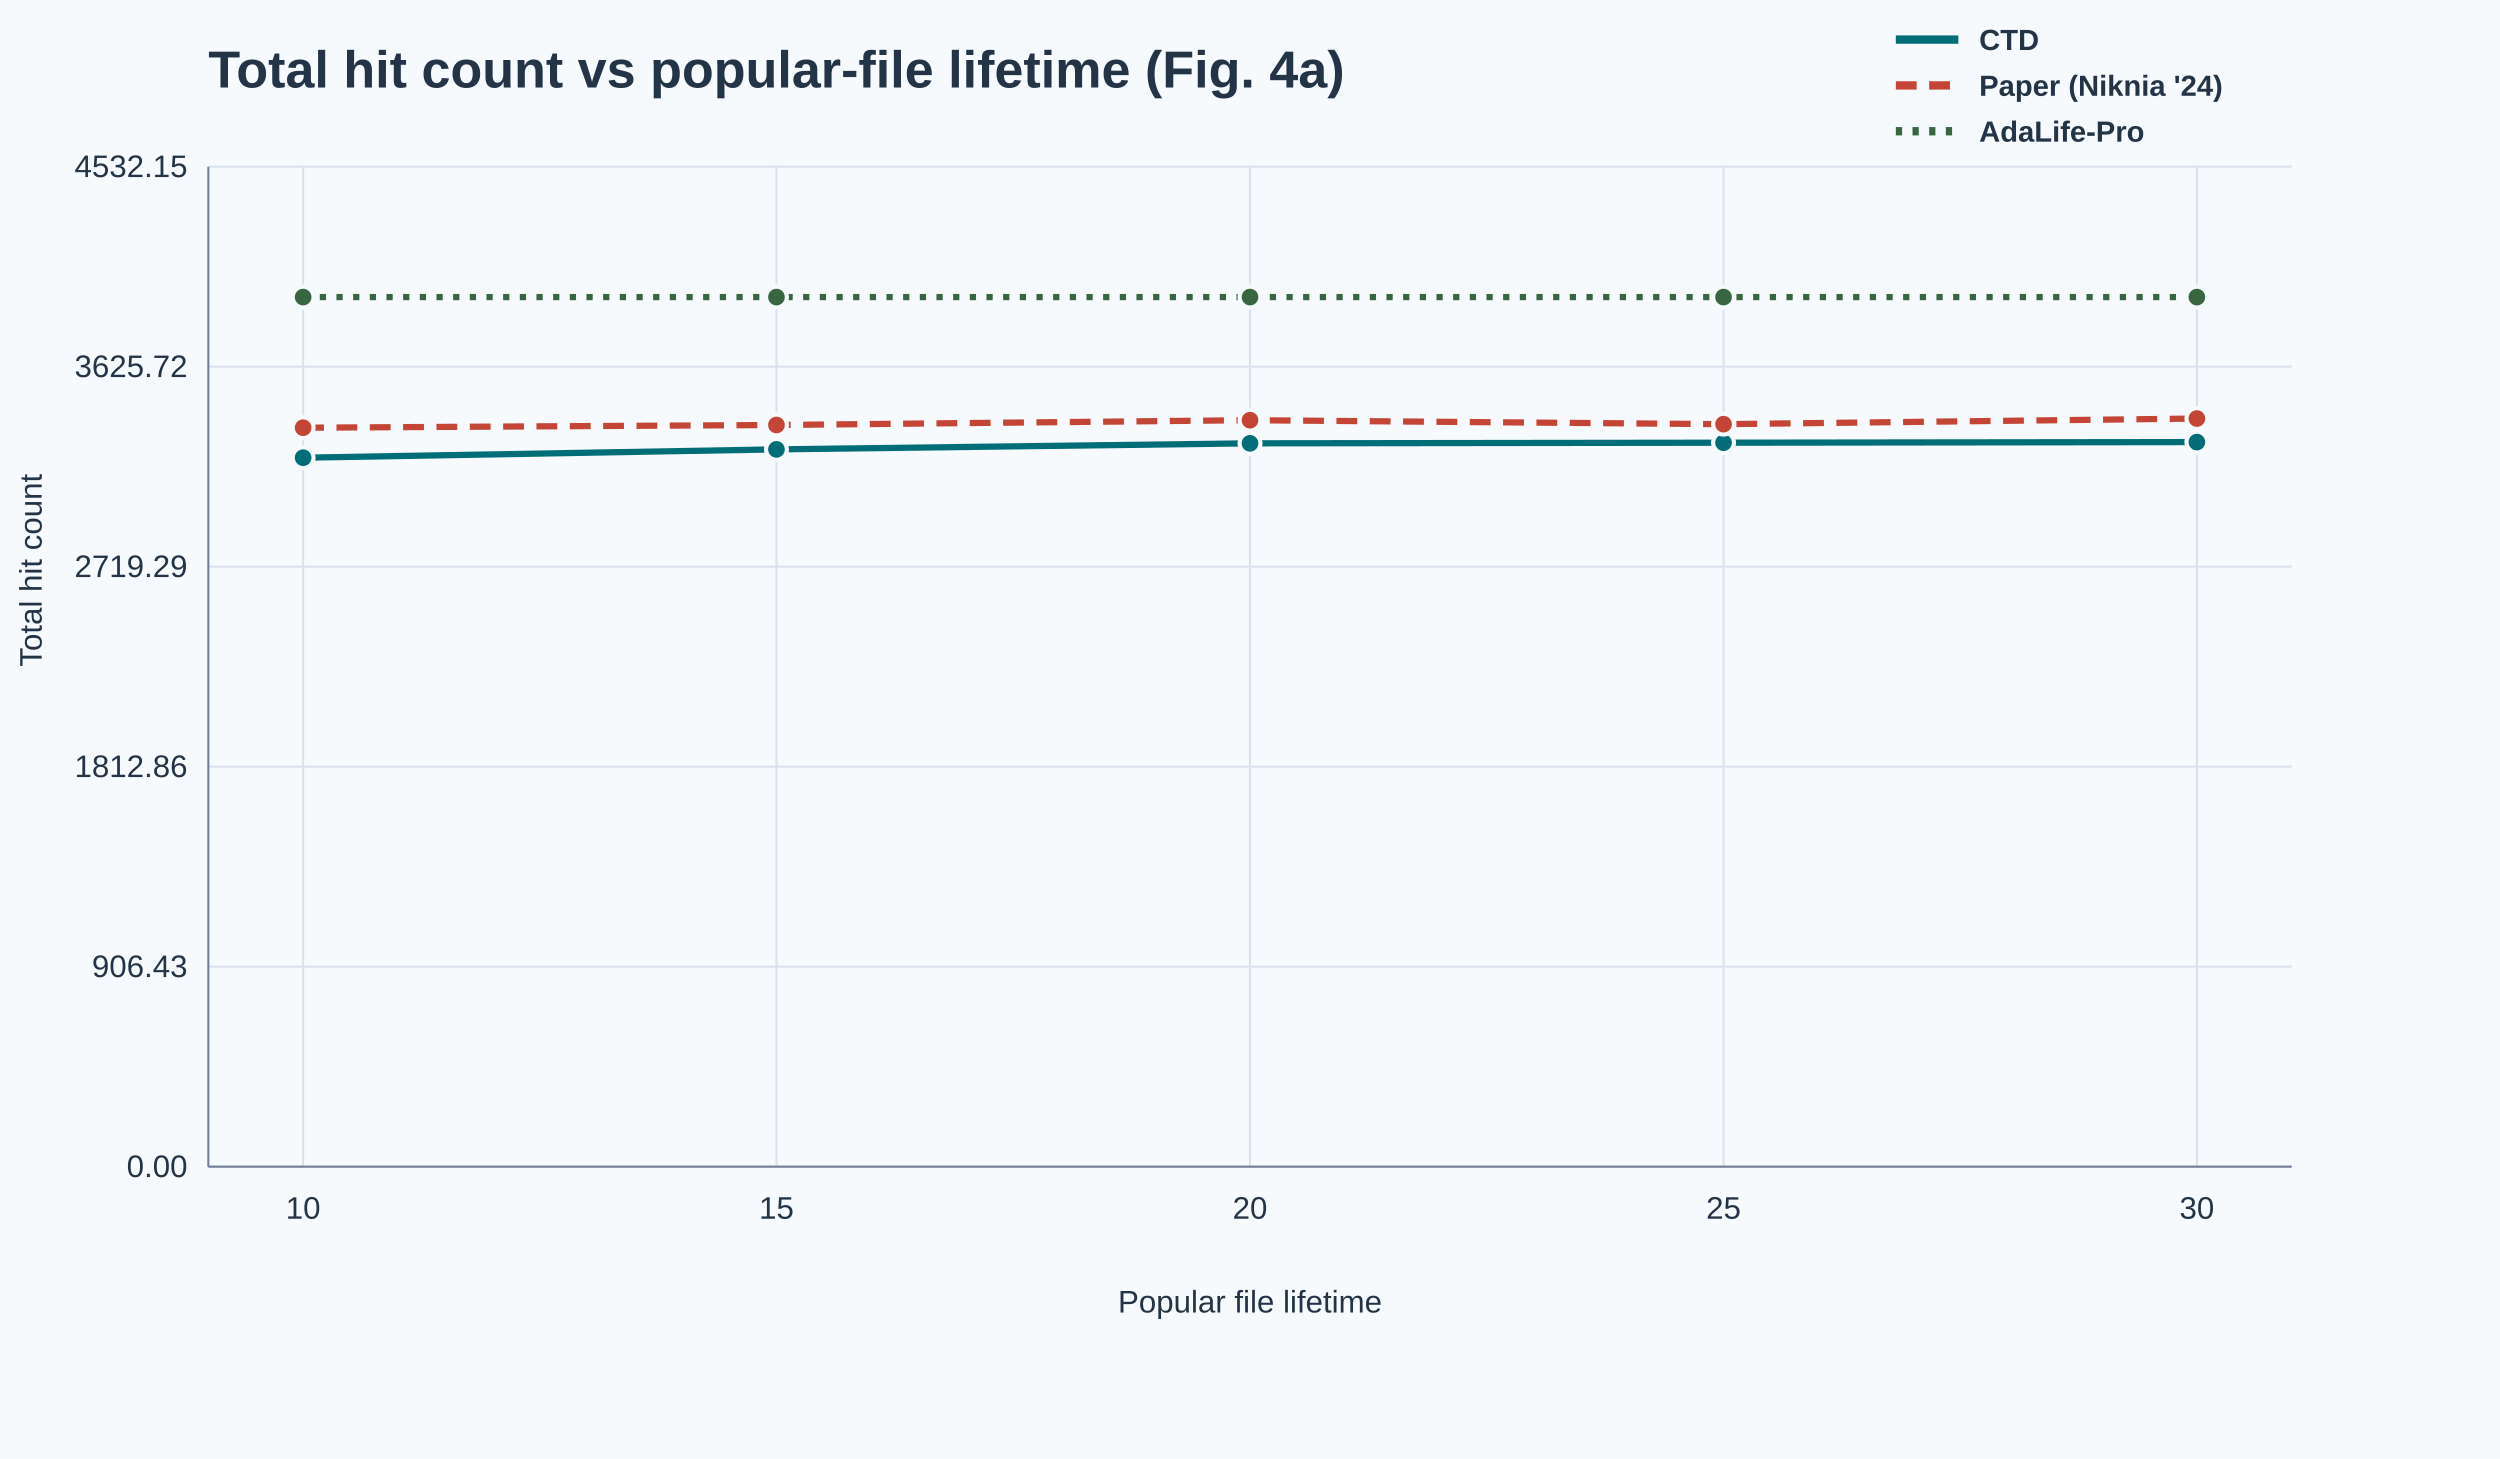
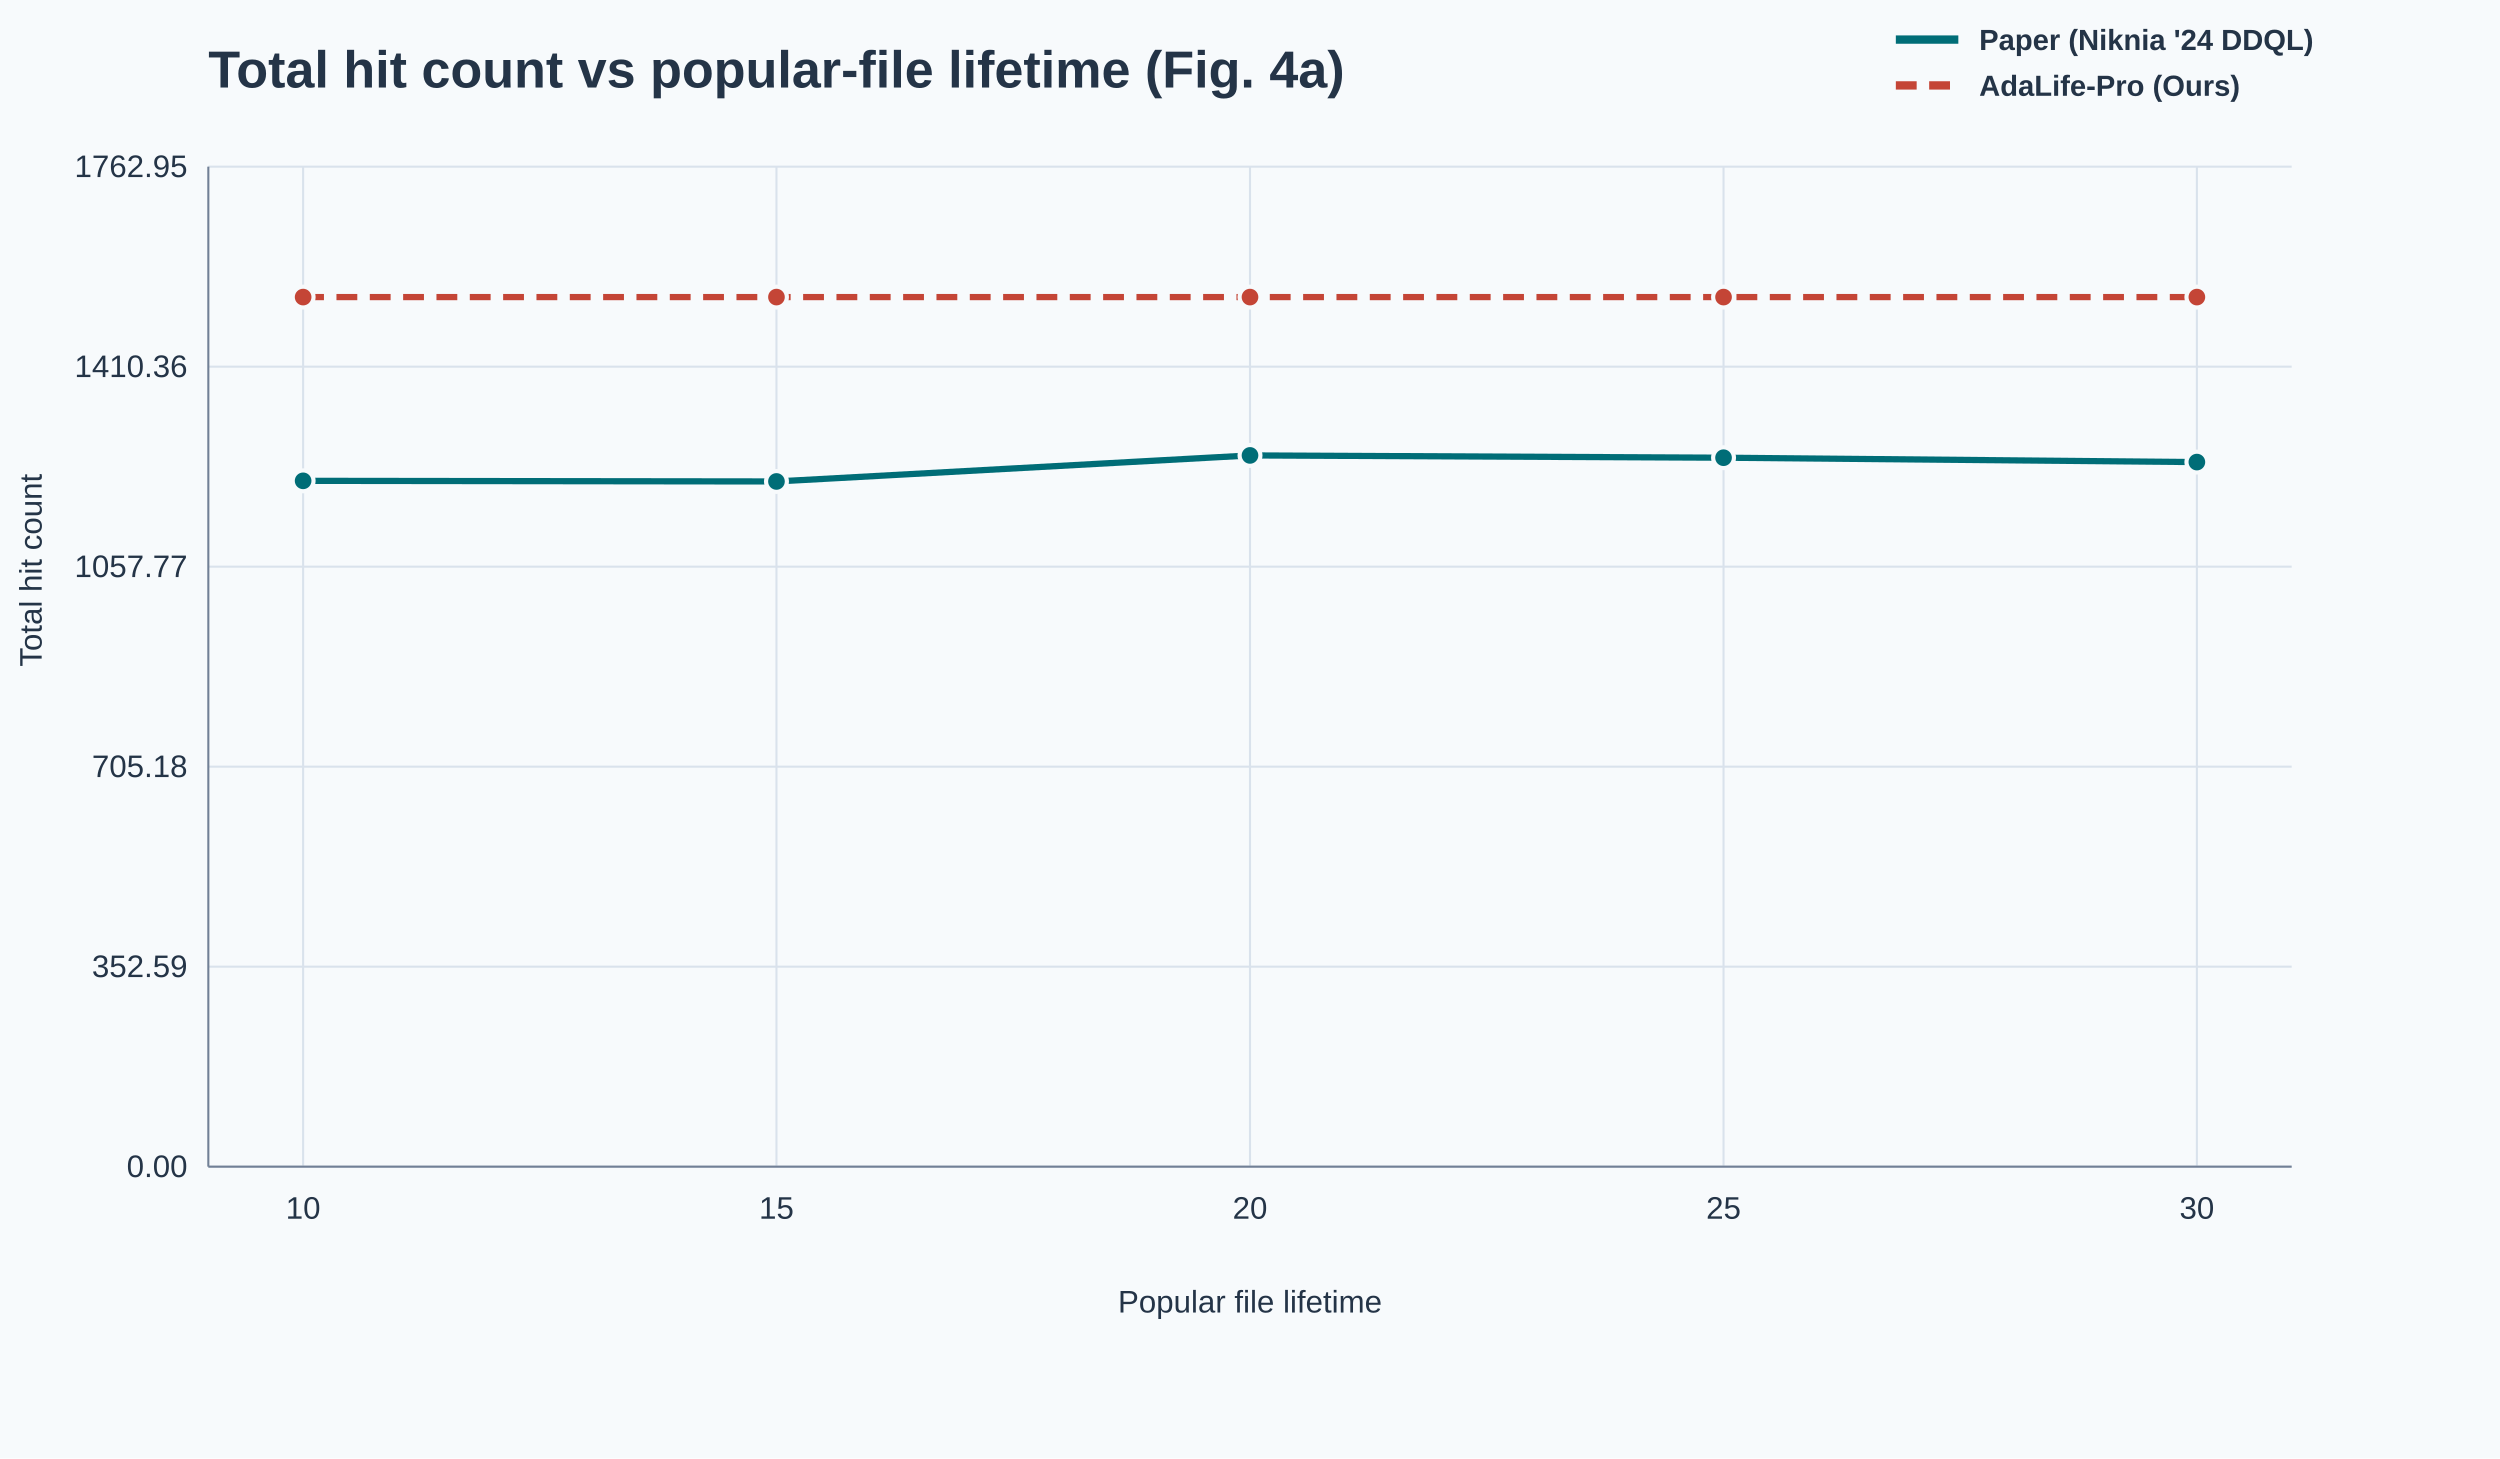
<svg xmlns="http://www.w3.org/2000/svg" width="1200" height="700" viewBox="0 0 1200 700">
  <style>text{font-family:Segoe UI,Arial,sans-serif;fill:#243447}.title{font-size:25px;font-weight:600}.label{font-size:15px}.legend{font-size:14px;font-weight:600}.grid{stroke:#d9e2ec}.axis{stroke:#718096}.line{fill:none;stroke-width:3}.point{stroke:#f7fafc;stroke-width:2}</style>
  <rect width="100%" height="100%" fill="#f7fafc" />
  <text x="100" y="42" class="title">Total hit count vs popular-file lifetime (Fig. 4a)</text>
  <text x="600" y="630" class="label" text-anchor="middle">Popular file lifetime</text>
  <text x="20" y="320" class="label" transform="rotate(-90 20 320)">Total hit count</text>
  <line x1="100" y1="560" x2="1100" y2="560" class="grid" />
  <text x="90" y="565" class="label" text-anchor="end">0.00</text>
  <line x1="100" y1="464" x2="1100" y2="464" class="grid" />
-   <text x="90" y="469" class="label" text-anchor="end">906.43</text>
+   <text x="90" y="469" class="label" text-anchor="end">352.59</text>
  <line x1="100" y1="368" x2="1100" y2="368" class="grid" />
-   <text x="90" y="373" class="label" text-anchor="end">1812.86</text>
+   <text x="90" y="373" class="label" text-anchor="end">705.18</text>
  <line x1="100" y1="272" x2="1100" y2="272" class="grid" />
-   <text x="90" y="277" class="label" text-anchor="end">2719.29</text>
+   <text x="90" y="277" class="label" text-anchor="end">1057.77</text>
  <line x1="100" y1="176" x2="1100" y2="176" class="grid" />
-   <text x="90" y="181" class="label" text-anchor="end">3625.72</text>
+   <text x="90" y="181" class="label" text-anchor="end">1410.36</text>
  <line x1="100" y1="80" x2="1100" y2="80" class="grid" />
-   <text x="90" y="85" class="label" text-anchor="end">4532.15</text>
+   <text x="90" y="85" class="label" text-anchor="end">1762.95</text>
  <line x1="145.5" y1="80" x2="145.5" y2="560" class="grid" />
  <text x="145.5" y="585" class="label" text-anchor="middle">10</text>
  <line x1="372.7" y1="80" x2="372.7" y2="560" class="grid" />
  <text x="372.7" y="585" class="label" text-anchor="middle">15</text>
  <line x1="600.0" y1="80" x2="600.0" y2="560" class="grid" />
  <text x="600.0" y="585" class="label" text-anchor="middle">20</text>
  <line x1="827.3" y1="80" x2="827.3" y2="560" class="grid" />
  <text x="827.3" y="585" class="label" text-anchor="middle">25</text>
  <line x1="1054.5" y1="80" x2="1054.5" y2="560" class="grid" />
  <text x="1054.5" y="585" class="label" text-anchor="middle">30</text>
-   <polyline points="145.5,219.7 372.7,215.7 600.0,212.8 827.3,212.5 1054.5,212.2" class="line" stroke="#006d77" stroke-dasharray="" />
+   <polyline points="145.5,230.8 372.7,231.1 600.0,218.6 827.3,219.7 1054.5,221.8" class="line" stroke="#006d77" stroke-dasharray="" />
  <line x1="910" y1="19" x2="940" y2="19" stroke="#006d77" stroke-width="4" stroke-dasharray="" />
-   <text x="950" y="24" class="legend">CTD</text>
-   <circle cx="145.5" cy="219.7" r="5" fill="#006d77" class="point" />
-   <circle cx="372.7" cy="215.7" r="5" fill="#006d77" class="point" />
-   <circle cx="600.0" cy="212.8" r="5" fill="#006d77" class="point" />
-   <circle cx="827.3" cy="212.5" r="5" fill="#006d77" class="point" />
-   <circle cx="1054.5" cy="212.2" r="5" fill="#006d77" class="point" />
-   <polyline points="145.5,205.3 372.7,204.0 600.0,201.7 827.3,203.6 1054.5,200.9" class="line" stroke="#c44536" stroke-dasharray="10 6" />
+   <text x="950" y="24" class="legend">Paper (Niknia '24 DDQL)</text>
+   <circle cx="145.5" cy="230.8" r="5" fill="#006d77" class="point" />
+   <circle cx="372.7" cy="231.1" r="5" fill="#006d77" class="point" />
+   <circle cx="600.0" cy="218.6" r="5" fill="#006d77" class="point" />
+   <circle cx="827.3" cy="219.7" r="5" fill="#006d77" class="point" />
+   <circle cx="1054.5" cy="221.8" r="5" fill="#006d77" class="point" />
+   <polyline points="145.5,142.6 372.7,142.6 600.0,142.6 827.3,142.6 1054.5,142.6" class="line" stroke="#c44536" stroke-dasharray="10 6" />
  <line x1="910" y1="41" x2="940" y2="41" stroke="#c44536" stroke-width="4" stroke-dasharray="10 6" />
-   <text x="950" y="46" class="legend">Paper (Niknia '24)</text>
-   <circle cx="145.5" cy="205.3" r="5" fill="#c44536" class="point" />
-   <circle cx="372.7" cy="204.0" r="5" fill="#c44536" class="point" />
-   <circle cx="600.0" cy="201.7" r="5" fill="#c44536" class="point" />
-   <circle cx="827.3" cy="203.6" r="5" fill="#c44536" class="point" />
-   <circle cx="1054.5" cy="200.9" r="5" fill="#c44536" class="point" />
-   <polyline points="145.5,142.6 372.7,142.6 600.0,142.6 827.3,142.6 1054.5,142.6" class="line" stroke="#386641" stroke-dasharray="3 5" />
-   <line x1="910" y1="63" x2="940" y2="63" stroke="#386641" stroke-width="4" stroke-dasharray="3 5" />
-   <text x="950" y="68" class="legend">AdaLife-Pro</text>
-   <circle cx="145.5" cy="142.6" r="5" fill="#386641" class="point" />
-   <circle cx="372.7" cy="142.6" r="5" fill="#386641" class="point" />
-   <circle cx="600.0" cy="142.6" r="5" fill="#386641" class="point" />
-   <circle cx="827.3" cy="142.6" r="5" fill="#386641" class="point" />
-   <circle cx="1054.5" cy="142.6" r="5" fill="#386641" class="point" />
+   <text x="950" y="46" class="legend">AdaLife-Pro (Ours)</text>
+   <circle cx="145.5" cy="142.6" r="5" fill="#c44536" class="point" />
+   <circle cx="372.7" cy="142.6" r="5" fill="#c44536" class="point" />
+   <circle cx="600.0" cy="142.6" r="5" fill="#c44536" class="point" />
+   <circle cx="827.3" cy="142.6" r="5" fill="#c44536" class="point" />
+   <circle cx="1054.5" cy="142.6" r="5" fill="#c44536" class="point" />
  <line x1="100" y1="80" x2="100" y2="560" class="axis" />
  <line x1="100" y1="560" x2="1100" y2="560" class="axis" />
</svg>
